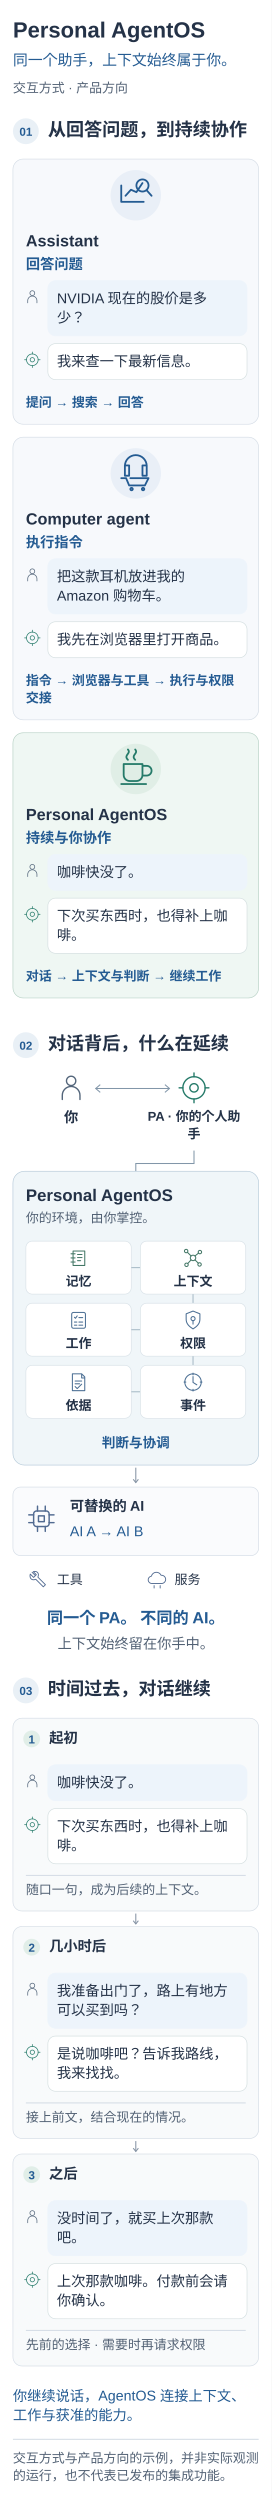
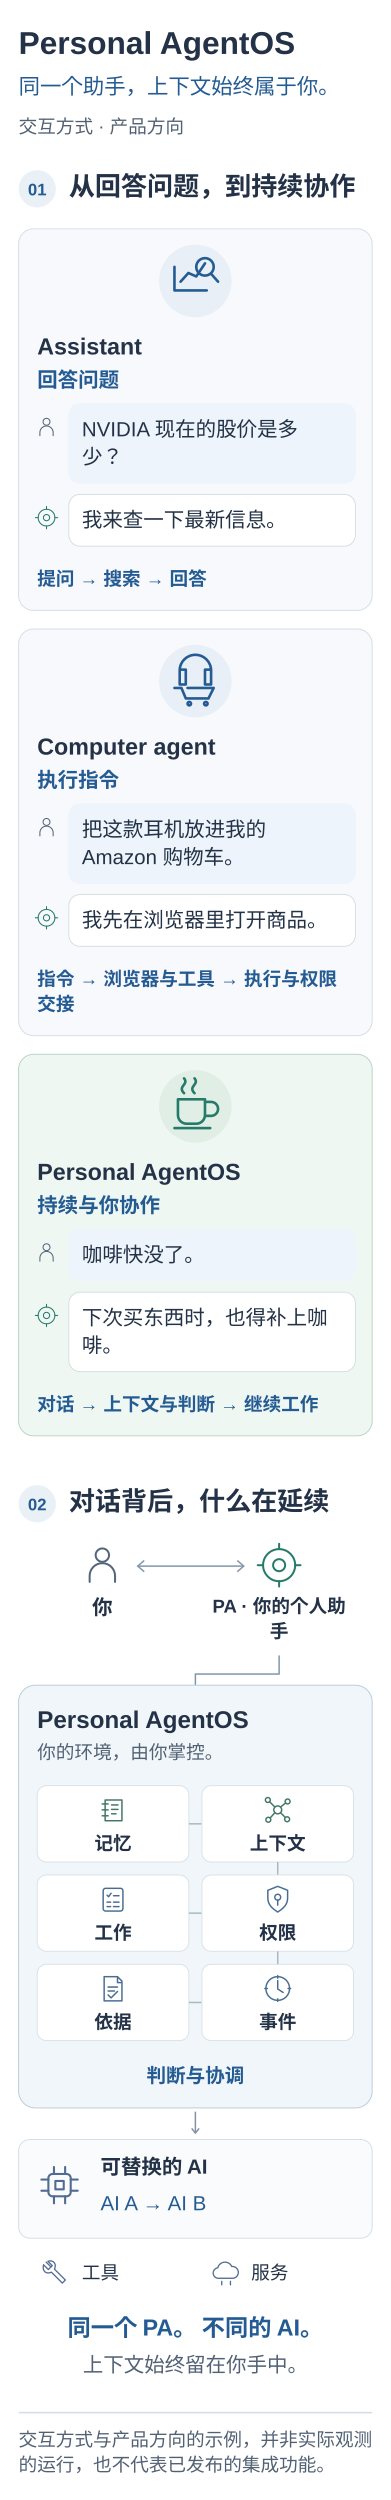
- <svg xmlns="http://www.w3.org/2000/svg" width="420" height="3866" viewBox="0 0 420 3866" role="img" aria-labelledby="title desc">
+ <svg xmlns="http://www.w3.org/2000/svg" width="420" height="2687" viewBox="0 0 420 2687" role="img" aria-labelledby="title desc">
  <style>text{font-family:Arial,"Noto Sans",sans-serif;fill:#243247} .bold{font-weight:700} .muted{fill:#526174} .blue{fill:#245b92}</style>
-   <rect width="420" height="3866" fill="#fff" />
+   <rect width="420" height="2687" fill="#fff" />
  <text x="20" y="58.0" font-size="34" class="bold" text-anchor="start">Personal AgentOS</text>
  <text x="20" y="100.9" font-size="23" class="blue" text-anchor="start">同一个助手，上下文始终属于你。</text>
  <text x="20" y="142.95" font-size="20" class="muted" text-anchor="start">交互方式 · 产品方向</text>
  <circle cx="40" cy="202.95" r="20" fill="#e9f0f6" stroke="none" />
  <text x="40" y="209.95" font-size="18" class="blue bold" text-anchor="middle">01</text>
  <text x="74" y="209.95" font-size="28" class="bold" text-anchor="start">从回答问题，到持续协作</text>
  <rect x="20" y="245.95" width="380" height="410.1" rx="16" fill="#f7f9fc" stroke="#d4dce5" />
  <circle cx="210.0" cy="301.95" r="39" fill="#e9eff7" stroke="none" />
  <g transform="translate(180.0 269.95) scale(0.9375)" fill="none" stroke="#245b92" stroke-width="3" stroke-linecap="round" stroke-linejoin="round">
    <path d="M8 45V18m0 27h37M15 35l9-10 9 4 10-15" />
    <circle cx="43" cy="18" r="10" />
    <path d="m50 26 8 9" />
  </g>
  <text x="40" y="380.95" font-size="25" class="bold" text-anchor="start">Assistant</text>
  <text x="40" y="415.95" font-size="22" class="blue bold" text-anchor="start">回答问题</text>
  <g transform="translate(38 446.95) scale(0.375)" fill="none" stroke="#53657a" stroke-width="3" stroke-linecap="round" stroke-linejoin="round">
    <circle cx="32" cy="17" r="10" />
    <path d="M13 57v-9a19 19 0 0 1 38 0v9" />
  </g>
  <rect x="74" y="433.95" width="308" height="85.4" rx="12" fill="#edf4fb" stroke="#edf4fb" />
  <text x="88" y="468.95" font-size="22" class="" text-anchor="start">NVIDIA 现在的股价是多</text>
  <text x="88" y="498.65" font-size="22" class="" text-anchor="start">少？</text>
  <g transform="translate(38 544.35) scale(0.375)" fill="none" stroke="#257a69" stroke-width="3" stroke-linecap="round" stroke-linejoin="round">
    <circle cx="32" cy="32" r="24" />
    <circle cx="32" cy="32" r="9" />
    <path d="M32 0v8m0 48v8M0 32h8m48 0h8" />
  </g>
  <rect x="74" y="531.35" width="308" height="55.7" rx="12" fill="#ffffff" stroke="#d3dedf" />
  <text x="88" y="566.35" font-size="22" class="" text-anchor="start">我来查一下最新信息。</text>
  <text x="40" y="629.05" font-size="20" class="blue bold" text-anchor="start">提问 → 搜索 → 回答</text>
  <rect x="20" y="676.05" width="380" height="437.1" rx="16" fill="#f7f9fc" stroke="#d4dce5" />
  <circle cx="210.0" cy="732.05" r="39" fill="#e9eff7" stroke="none" />
  <g transform="translate(180.0 700.05) scale(0.9375)" fill="none" stroke="#245b92" stroke-width="3" stroke-linecap="round" stroke-linejoin="round">
    <path d="M14 29v-7a18 18 0 0 1 36 0v7M14 21h7v17h-7zm29 0h7v17h-7zM8 42h8l5 12h26l6-12H23" />
    <circle cx="25" cy="60" r="2" />
    <circle cx="44" cy="60" r="2" />
  </g>
  <text x="40" y="811.05" font-size="25" class="bold" text-anchor="start">Computer agent</text>
  <text x="40" y="846.05" font-size="22" class="blue bold" text-anchor="start">执行指令</text>
  <g transform="translate(38 877.05) scale(0.375)" fill="none" stroke="#53657a" stroke-width="3" stroke-linecap="round" stroke-linejoin="round">
    <circle cx="32" cy="17" r="10" />
    <path d="M13 57v-9a19 19 0 0 1 38 0v9" />
  </g>
  <rect x="74" y="864.05" width="308" height="85.4" rx="12" fill="#edf4fb" stroke="#edf4fb" />
  <text x="88" y="899.05" font-size="22" class="" text-anchor="start">把这款耳机放进我的</text>
  <text x="88" y="928.75" font-size="22" class="" text-anchor="start">Amazon 购物车。</text>
  <g transform="translate(38 974.45) scale(0.375)" fill="none" stroke="#257a69" stroke-width="3" stroke-linecap="round" stroke-linejoin="round">
    <circle cx="32" cy="32" r="24" />
    <circle cx="32" cy="32" r="9" />
    <path d="M32 0v8m0 48v8M0 32h8m48 0h8" />
  </g>
  <rect x="74" y="961.45" width="308" height="55.7" rx="12" fill="#ffffff" stroke="#d3dedf" />
  <text x="88" y="996.45" font-size="22" class="" text-anchor="start">我先在浏览器里打开商品。</text>
  <text x="40" y="1059.15" font-size="20" class="blue bold" text-anchor="start">指令 → 浏览器与工具 → 执行与权限</text>
  <text x="40" y="1086.15" font-size="20" class="blue bold" text-anchor="start">交接</text>
  <rect x="20" y="1133.15" width="380" height="410.1" rx="16" fill="#eff7f3" stroke="#b7d1c5" />
  <circle cx="210.0" cy="1189.15" r="39" fill="#e0eee6" stroke="none" />
  <g transform="translate(180.0 1157.15) scale(0.9375)" fill="none" stroke="#257a69" stroke-width="3" stroke-linecap="round" stroke-linejoin="round">
    <path d="M12 26h31v18a10 10 0 0 1-10 10H22a10 10 0 0 1-10-10zM43 29h7a8 8 0 0 1 0 16h-7M8 59h41M19 19c-8-8 6-10 0-17M31 19c-8-8 6-10 0-17" />
  </g>
  <text x="40" y="1268.15" font-size="25" class="bold" text-anchor="start">Personal AgentOS</text>
  <text x="40" y="1303.15" font-size="22" class="blue bold" text-anchor="start">持续与你协作</text>
  <g transform="translate(38 1334.15) scale(0.375)" fill="none" stroke="#53657a" stroke-width="3" stroke-linecap="round" stroke-linejoin="round">
    <circle cx="32" cy="17" r="10" />
    <path d="M13 57v-9a19 19 0 0 1 38 0v9" />
  </g>
  <rect x="74" y="1321.15" width="308" height="55.7" rx="12" fill="#edf4fb" stroke="#edf4fb" />
  <text x="88" y="1356.15" font-size="22" class="" text-anchor="start">咖啡快没了。</text>
  <g transform="translate(38 1401.85) scale(0.375)" fill="none" stroke="#257a69" stroke-width="3" stroke-linecap="round" stroke-linejoin="round">
    <circle cx="32" cy="32" r="24" />
    <circle cx="32" cy="32" r="9" />
    <path d="M32 0v8m0 48v8M0 32h8m48 0h8" />
  </g>
  <rect x="74" y="1388.85" width="308" height="85.4" rx="12" fill="#ffffff" stroke="#d3dedf" />
  <text x="88" y="1423.85" font-size="22" class="" text-anchor="start">下次买东西时，也得补上咖</text>
  <text x="88" y="1453.55" font-size="22" class="" text-anchor="start">啡。</text>
  <text x="40" y="1516.25" font-size="20" class="blue bold" text-anchor="start">对话 → 上下文与判断 → 继续工作</text>
  <circle cx="40" cy="1616.25" r="20" fill="#e9f0f6" stroke="none" />
  <text x="40" y="1623.25" font-size="18" class="blue bold" text-anchor="middle">02</text>
  <text x="74" y="1623.25" font-size="28" class="bold" text-anchor="start">对话背后，什么在延续</text>
  <g transform="translate(87 1659.25) scale(0.71875)" fill="none" stroke="#53657a" stroke-width="3" stroke-linecap="round" stroke-linejoin="round">
    <circle cx="32" cy="17" r="10" />
    <path d="M13 57v-9a19 19 0 0 1 38 0v9" />
  </g>
  <g transform="translate(277 1659.25) scale(0.71875)" fill="none" stroke="#257a69" stroke-width="3" stroke-linecap="round" stroke-linejoin="round">
    <circle cx="32" cy="32" r="24" />
    <circle cx="32" cy="32" r="9" />
    <path d="M32 0v8m0 48v8M0 32h8m48 0h8" />
  </g>
  <path d="M148 1683.25H262" fill="none" stroke="#8296a9" stroke-width="1.6" />
  <path d="M155 1677.25L148 1683.25L155 1689.25M255 1677.25L262 1683.25L255 1689.25" fill="none" stroke="#8296a9" stroke-width="1.6" />
  <text x="110" y="1735.25" font-size="22" class="bold" text-anchor="middle">你</text>
  <text x="300" y="1733.25" font-size="20" class="bold" text-anchor="middle">PA · 你的个人助</text>
  <text x="300" y="1760.25" font-size="20" class="bold" text-anchor="middle">手</text>
  <path d="M300 1779.25V1799.25H210.0V1811.25" fill="none" stroke="#8296a9" stroke-width="1.6" />
  <rect x="20" y="1811.25" width="380" height="454.35" rx="18" fill="#f0f6f9" stroke="#b6cad9" />
  <text x="40" y="1857.25" font-size="26" class="bold" text-anchor="start">Personal AgentOS</text>
  <text x="40" y="1890.25" font-size="20" class="muted" text-anchor="start">你的环境，由你掌控。</text>
  <rect x="40.0" y="1919.25" width="163.0" height="82" rx="10" fill="#fff" stroke="#d8e1e7" />
  <g transform="translate(104.5 1928.25) scale(0.53125)" fill="none" stroke="#427665" stroke-width="3" stroke-linecap="round" stroke-linejoin="round">
    <path d="M16 12h34v42H16zM10 20h12m-12 12h12m-12 12h12M29 22h13m-13 9h13m-13 9h9" />
  </g>
  <text x="121.5" y="1988.25" font-size="20" class="bold" text-anchor="middle">记忆</text>
  <path d="M203.0 1960.25H217.0" fill="none" stroke="#a7bac6" stroke-width="1.6" />
  <rect x="217.0" y="1919.25" width="163.0" height="82" rx="10" fill="#fff" stroke="#d8e1e7" />
  <g transform="translate(281.5 1928.25) scale(0.53125)" fill="none" stroke="#427665" stroke-width="3" stroke-linecap="round" stroke-linejoin="round">
    <circle cx="32" cy="32" r="8" />
    <circle cx="12" cy="12" r="5" />
    <circle cx="52" cy="15" r="5" />
    <circle cx="13" cy="52" r="5" />
    <circle cx="51" cy="51" r="5" />
    <path d="m16 16 10 10m12 0 10-8M17 48l9-10m12 0 9 9" />
  </g>
  <text x="298.5" y="1988.25" font-size="20" class="bold" text-anchor="middle">上下文</text>
  <path d="M298.5 2001.25V2015.25" fill="none" stroke="#a7bac6" stroke-width="1.6" />
  <rect x="40.0" y="2015.25" width="163.0" height="82" rx="10" fill="#fff" stroke="#d8e1e7" />
  <g transform="translate(104.5 2024.25) scale(0.53125)" fill="none" stroke="#496d92" stroke-width="3" stroke-linecap="round" stroke-linejoin="round">
    <rect x="12" y="10" width="40" height="46" rx="5" />
    <path d="m20 24 3 3 5-7m5 5h11M20 38h7m6 0h11M20 47h7m6 0h11" />
  </g>
  <text x="121.5" y="2084.25" font-size="20" class="bold" text-anchor="middle">工作</text>
  <path d="M203.0 2056.25H217.0" fill="none" stroke="#a7bac6" stroke-width="1.6" />
  <rect x="217.0" y="2015.25" width="163.0" height="82" rx="10" fill="#fff" stroke="#d8e1e7" />
  <g transform="translate(281.5 2024.25) scale(0.53125)" fill="none" stroke="#496d92" stroke-width="3" stroke-linecap="round" stroke-linejoin="round">
    <path d="M32 6 52 14v16c0 13-9 21-20 28-11-7-20-15-20-28V14z" />
    <circle cx="32" cy="28" r="6" />
    <path d="M32 34v10" />
  </g>
  <text x="298.5" y="2084.25" font-size="20" class="bold" text-anchor="middle">权限</text>
  <path d="M298.5 2097.25V2111.25" fill="none" stroke="#a7bac6" stroke-width="1.6" />
  <rect x="40.0" y="2111.25" width="163.0" height="82" rx="10" fill="#fff" stroke="#d8e1e7" />
  <g transform="translate(104.5 2120.25) scale(0.53125)" fill="none" stroke="#496d92" stroke-width="3" stroke-linecap="round" stroke-linejoin="round">
    <path d="M14 8h27l9 9v40H14zM41 8v12h9M22 29h19m-19 8h13m-13 8 6 6 13-13" />
  </g>
  <text x="121.5" y="2180.25" font-size="20" class="bold" text-anchor="middle">依据</text>
  <path d="M203.0 2152.25H217.0" fill="none" stroke="#a7bac6" stroke-width="1.6" />
  <rect x="217.0" y="2111.25" width="163.0" height="82" rx="10" fill="#fff" stroke="#d8e1e7" />
  <g transform="translate(281.5 2120.25) scale(0.53125)" fill="none" stroke="#496d92" stroke-width="3" stroke-linecap="round" stroke-linejoin="round">
    <circle cx="32" cy="32" r="24" />
    <path d="M32 16v17l11 7M6 32h5m42 0h5M32 6v5m0 42v5" />
  </g>
  <text x="298.5" y="2180.25" font-size="20" class="bold" text-anchor="middle">事件</text>
  <text x="210.0" y="2238.25" font-size="21" class="blue bold" text-anchor="middle">判断与协调</text>
  <path d="M210.0 2269.6 L210.0 2292.6" fill="none" stroke="#8492a3" stroke-width="1.6" />
  <path d="M206.0 2287.6 L210.0 2292.6 L214.0 2287.6" fill="none" stroke="#8492a3" stroke-width="1.6" />
  <rect x="20" y="2299.6" width="380" height="106" rx="12" fill="#fafbfd" stroke="#d4dce5" />
  <g transform="translate(40 2324.6) scale(0.75)" fill="none" stroke="#526b91" stroke-width="3" stroke-linecap="round" stroke-linejoin="round">
    <rect x="16" y="16" width="32" height="32" rx="6" />
    <path d="M24 6v10m16-10v10M24 48v10m16-10v10M6 24h10M6 40h10m32-16h10M48 40h10M26 26h12v12H26z" />
  </g>
  <text x="108" y="2336.6" font-size="22" class="bold" text-anchor="start">可替换的 AI</text>
  <text x="108" y="2375.6" font-size="22" class="blue" text-anchor="start">AI A  →  AI B</text>
  <g transform="translate(44 2427.6) scale(0.46875)" fill="none" stroke="#526b91" stroke-width="3" stroke-linecap="round" stroke-linejoin="round">
    <path d="m12 8 11 11-6 6L6 14c-4 14 6 23 18 17l25 25 7-7-25-25C37 12 28 2 16 6l10 10-7 7" />
  </g>
  <text x="88" y="2449.6" font-size="20" class="" text-anchor="start">工具</text>
  <g transform="translate(228 2427.6) scale(0.46875)" fill="none" stroke="#526b91" stroke-width="3" stroke-linecap="round" stroke-linejoin="round">
    <path d="M16 45a12 12 0 0 1-3-24 17 17 0 0 1 32-3 13 13 0 0 1 3 27H16zM22 52v8m20-8v8" />
  </g>
  <text x="270" y="2449.6" font-size="20" class="" text-anchor="start">服务</text>
  <text x="210.0" y="2510.6" font-size="25" class="blue bold" text-anchor="middle">同一个 PA。 不同的 AI。</text>
  <text x="210.0" y="2549.35" font-size="22" class="muted" text-anchor="middle">上下文始终留在你手中。</text>
-   <circle cx="40" cy="2614.05" r="20" fill="#e9f0f6" stroke="none" />
-   <text x="40" y="2621.05" font-size="18" class="blue bold" text-anchor="middle">03</text>
-   <text x="74" y="2621.05" font-size="28" class="bold" text-anchor="start">时间过去，对话继续</text>
-   <rect x="20" y="2657.05" width="380" height="298.1" rx="14" fill="#f8fafb" stroke="#d4dce5" />
-   <circle cx="49" cy="2689.05" r="13" fill="#e1eee8" stroke="none" />
-   <text x="49" y="2696.05" font-size="18" class="blue bold" text-anchor="middle">1</text>
-   <text x="76" y="2695.05" font-size="22" class="bold" text-anchor="start">起初</text>
-   <g transform="translate(38 2742.05) scale(0.375)" fill="none" stroke="#53657a" stroke-width="3" stroke-linecap="round" stroke-linejoin="round">
-     <circle cx="32" cy="17" r="10" />
-     <path d="M13 57v-9a19 19 0 0 1 38 0v9" />
-   </g>
-   <rect x="74" y="2729.05" width="308" height="55.7" rx="12" fill="#edf4fb" stroke="#edf4fb" />
-   <text x="88" y="2764.05" font-size="22" class="" text-anchor="start">咖啡快没了。</text>
-   <g transform="translate(38 2809.75) scale(0.375)" fill="none" stroke="#257a69" stroke-width="3" stroke-linecap="round" stroke-linejoin="round">
-     <circle cx="32" cy="32" r="24" />
-     <circle cx="32" cy="32" r="9" />
-     <path d="M32 0v8m0 48v8M0 32h8m48 0h8" />
-   </g>
-   <rect x="74" y="2796.75" width="308" height="85.4" rx="12" fill="#ffffff" stroke="#d3dedf" />
-   <text x="88" y="2831.75" font-size="22" class="" text-anchor="start">下次买东西时，也得补上咖</text>
-   <text x="88" y="2861.45" font-size="22" class="" text-anchor="start">啡。</text>
-   <path d="M40 2900.15H380" fill="none" stroke="#d4dce5" stroke-width="1.6" />
-   <text x="40" y="2929.15" font-size="20" class="muted" text-anchor="start">随口一句，成为后续的上下文。</text>
-   <path d="M210.0 2959.15 L210.0 2975.15" fill="none" stroke="#8492a3" stroke-width="1.6" />
-   <path d="M206.0 2970.15 L210.0 2975.15 L214.0 2970.15" fill="none" stroke="#8492a3" stroke-width="1.6" />
-   <rect x="20" y="2979.15" width="380" height="327.8" rx="14" fill="#f8fafb" stroke="#d4dce5" />
-   <circle cx="49" cy="3011.15" r="13" fill="#e1eee8" stroke="none" />
-   <text x="49" y="3018.15" font-size="18" class="blue bold" text-anchor="middle">2</text>
-   <text x="76" y="3017.15" font-size="22" class="bold" text-anchor="start">几小时后</text>
-   <g transform="translate(38 3064.15) scale(0.375)" fill="none" stroke="#53657a" stroke-width="3" stroke-linecap="round" stroke-linejoin="round">
-     <circle cx="32" cy="17" r="10" />
-     <path d="M13 57v-9a19 19 0 0 1 38 0v9" />
-   </g>
-   <rect x="74" y="3051.15" width="308" height="85.4" rx="12" fill="#edf4fb" stroke="#edf4fb" />
-   <text x="88" y="3086.15" font-size="22" class="" text-anchor="start">我准备出门了，路上有地方</text>
-   <text x="88" y="3115.85" font-size="22" class="" text-anchor="start">可以买到吗？</text>
-   <g transform="translate(38 3161.55) scale(0.375)" fill="none" stroke="#257a69" stroke-width="3" stroke-linecap="round" stroke-linejoin="round">
-     <circle cx="32" cy="32" r="24" />
-     <circle cx="32" cy="32" r="9" />
-     <path d="M32 0v8m0 48v8M0 32h8m48 0h8" />
-   </g>
-   <rect x="74" y="3148.55" width="308" height="85.4" rx="12" fill="#ffffff" stroke="#d3dedf" />
-   <text x="88" y="3183.55" font-size="22" class="" text-anchor="start">是说咖啡吧？告诉我路线，</text>
-   <text x="88" y="3213.25" font-size="22" class="" text-anchor="start">我来找找。</text>
-   <path d="M40 3251.95H380" fill="none" stroke="#d4dce5" stroke-width="1.6" />
-   <text x="40" y="3280.95" font-size="20" class="muted" text-anchor="start">接上前文，结合现在的情况。</text>
-   <path d="M210.0 3310.95 L210.0 3326.95" fill="none" stroke="#8492a3" stroke-width="1.6" />
-   <path d="M206.0 3321.95 L210.0 3326.95 L214.0 3321.95" fill="none" stroke="#8492a3" stroke-width="1.6" />
-   <rect x="20" y="3330.95" width="380" height="327.8" rx="14" fill="#f8fafb" stroke="#d4dce5" />
-   <circle cx="49" cy="3362.95" r="13" fill="#e1eee8" stroke="none" />
-   <text x="49" y="3369.95" font-size="18" class="blue bold" text-anchor="middle">3</text>
-   <text x="76" y="3368.95" font-size="22" class="bold" text-anchor="start">之后</text>
-   <g transform="translate(38 3415.95) scale(0.375)" fill="none" stroke="#53657a" stroke-width="3" stroke-linecap="round" stroke-linejoin="round">
-     <circle cx="32" cy="17" r="10" />
-     <path d="M13 57v-9a19 19 0 0 1 38 0v9" />
-   </g>
-   <rect x="74" y="3402.95" width="308" height="85.4" rx="12" fill="#edf4fb" stroke="#edf4fb" />
-   <text x="88" y="3437.95" font-size="22" class="" text-anchor="start">没时间了，就买上次那款</text>
-   <text x="88" y="3467.65" font-size="22" class="" text-anchor="start">吧。</text>
-   <g transform="translate(38 3513.35) scale(0.375)" fill="none" stroke="#257a69" stroke-width="3" stroke-linecap="round" stroke-linejoin="round">
-     <circle cx="32" cy="32" r="24" />
-     <circle cx="32" cy="32" r="9" />
-     <path d="M32 0v8m0 48v8M0 32h8m48 0h8" />
-   </g>
-   <rect x="74" y="3500.35" width="308" height="85.4" rx="12" fill="#ffffff" stroke="#d3dedf" />
-   <text x="88" y="3535.35" font-size="22" class="" text-anchor="start">上次那款咖啡。付款前会请</text>
-   <text x="88" y="3565.05" font-size="22" class="" text-anchor="start">你确认。</text>
-   <path d="M40 3603.75H380" fill="none" stroke="#d4dce5" stroke-width="1.6" />
-   <text x="40" y="3632.75" font-size="20" class="muted" text-anchor="start">先前的选择 · 需要时再请求权限</text>
-   <text x="20" y="3712.75" font-size="22" class="blue" text-anchor="start">你继续说话，AgentOS 连接上下文、</text>
-   <text x="20" y="3742.45" font-size="22" class="blue" text-anchor="start">工作与获准的能力。</text>
-   <path d="M20 3772.15H400" fill="none" stroke="#d4dce5" stroke-width="1.6" />
-   <text x="20" y="3808.15" font-size="20" class="muted" text-anchor="start">交互方式与产品方向的示例，并非实际观测</text>
-   <text x="20" y="3835.15" font-size="20" class="muted" text-anchor="start">的运行，也不代表已发布的集成功能。</text>
+   <path d="M20 2593.05H400" fill="none" stroke="#d4dce5" stroke-width="1.6" />
+   <text x="20" y="2629.05" font-size="20" class="muted" text-anchor="start">交互方式与产品方向的示例，并非实际观测</text>
+   <text x="20" y="2656.05" font-size="20" class="muted" text-anchor="start">的运行，也不代表已发布的集成功能。</text>
</svg>
